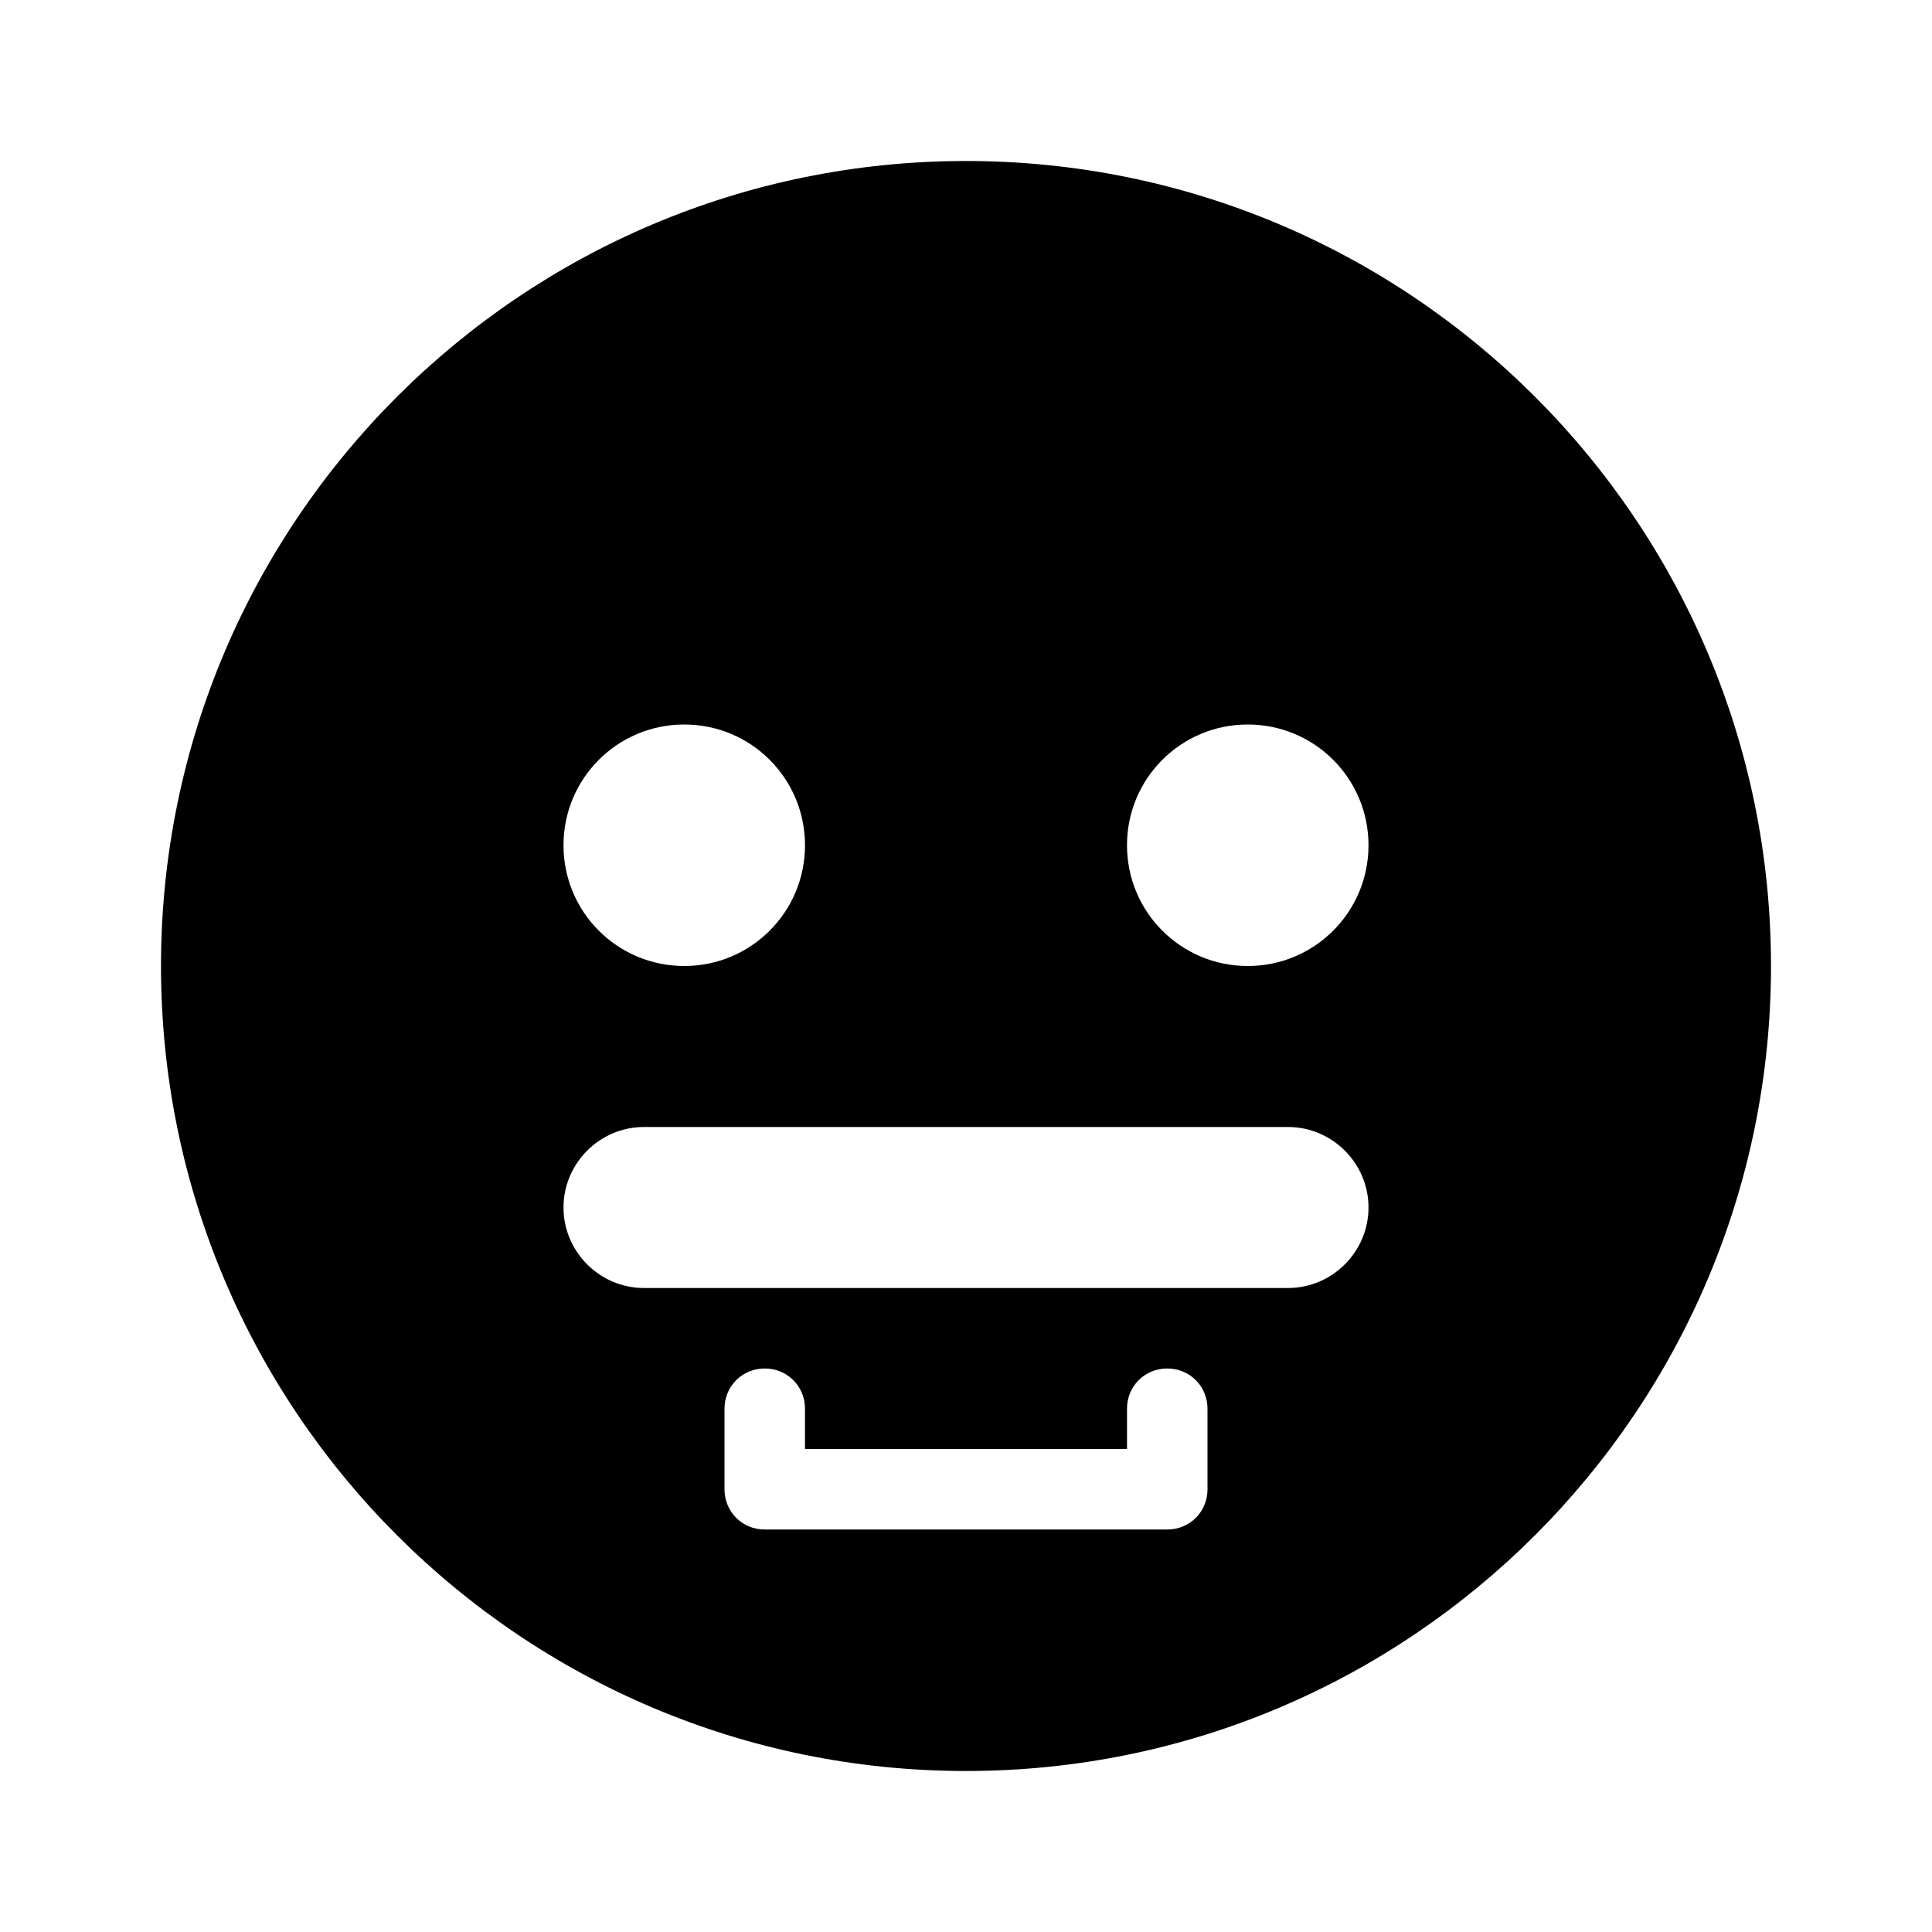
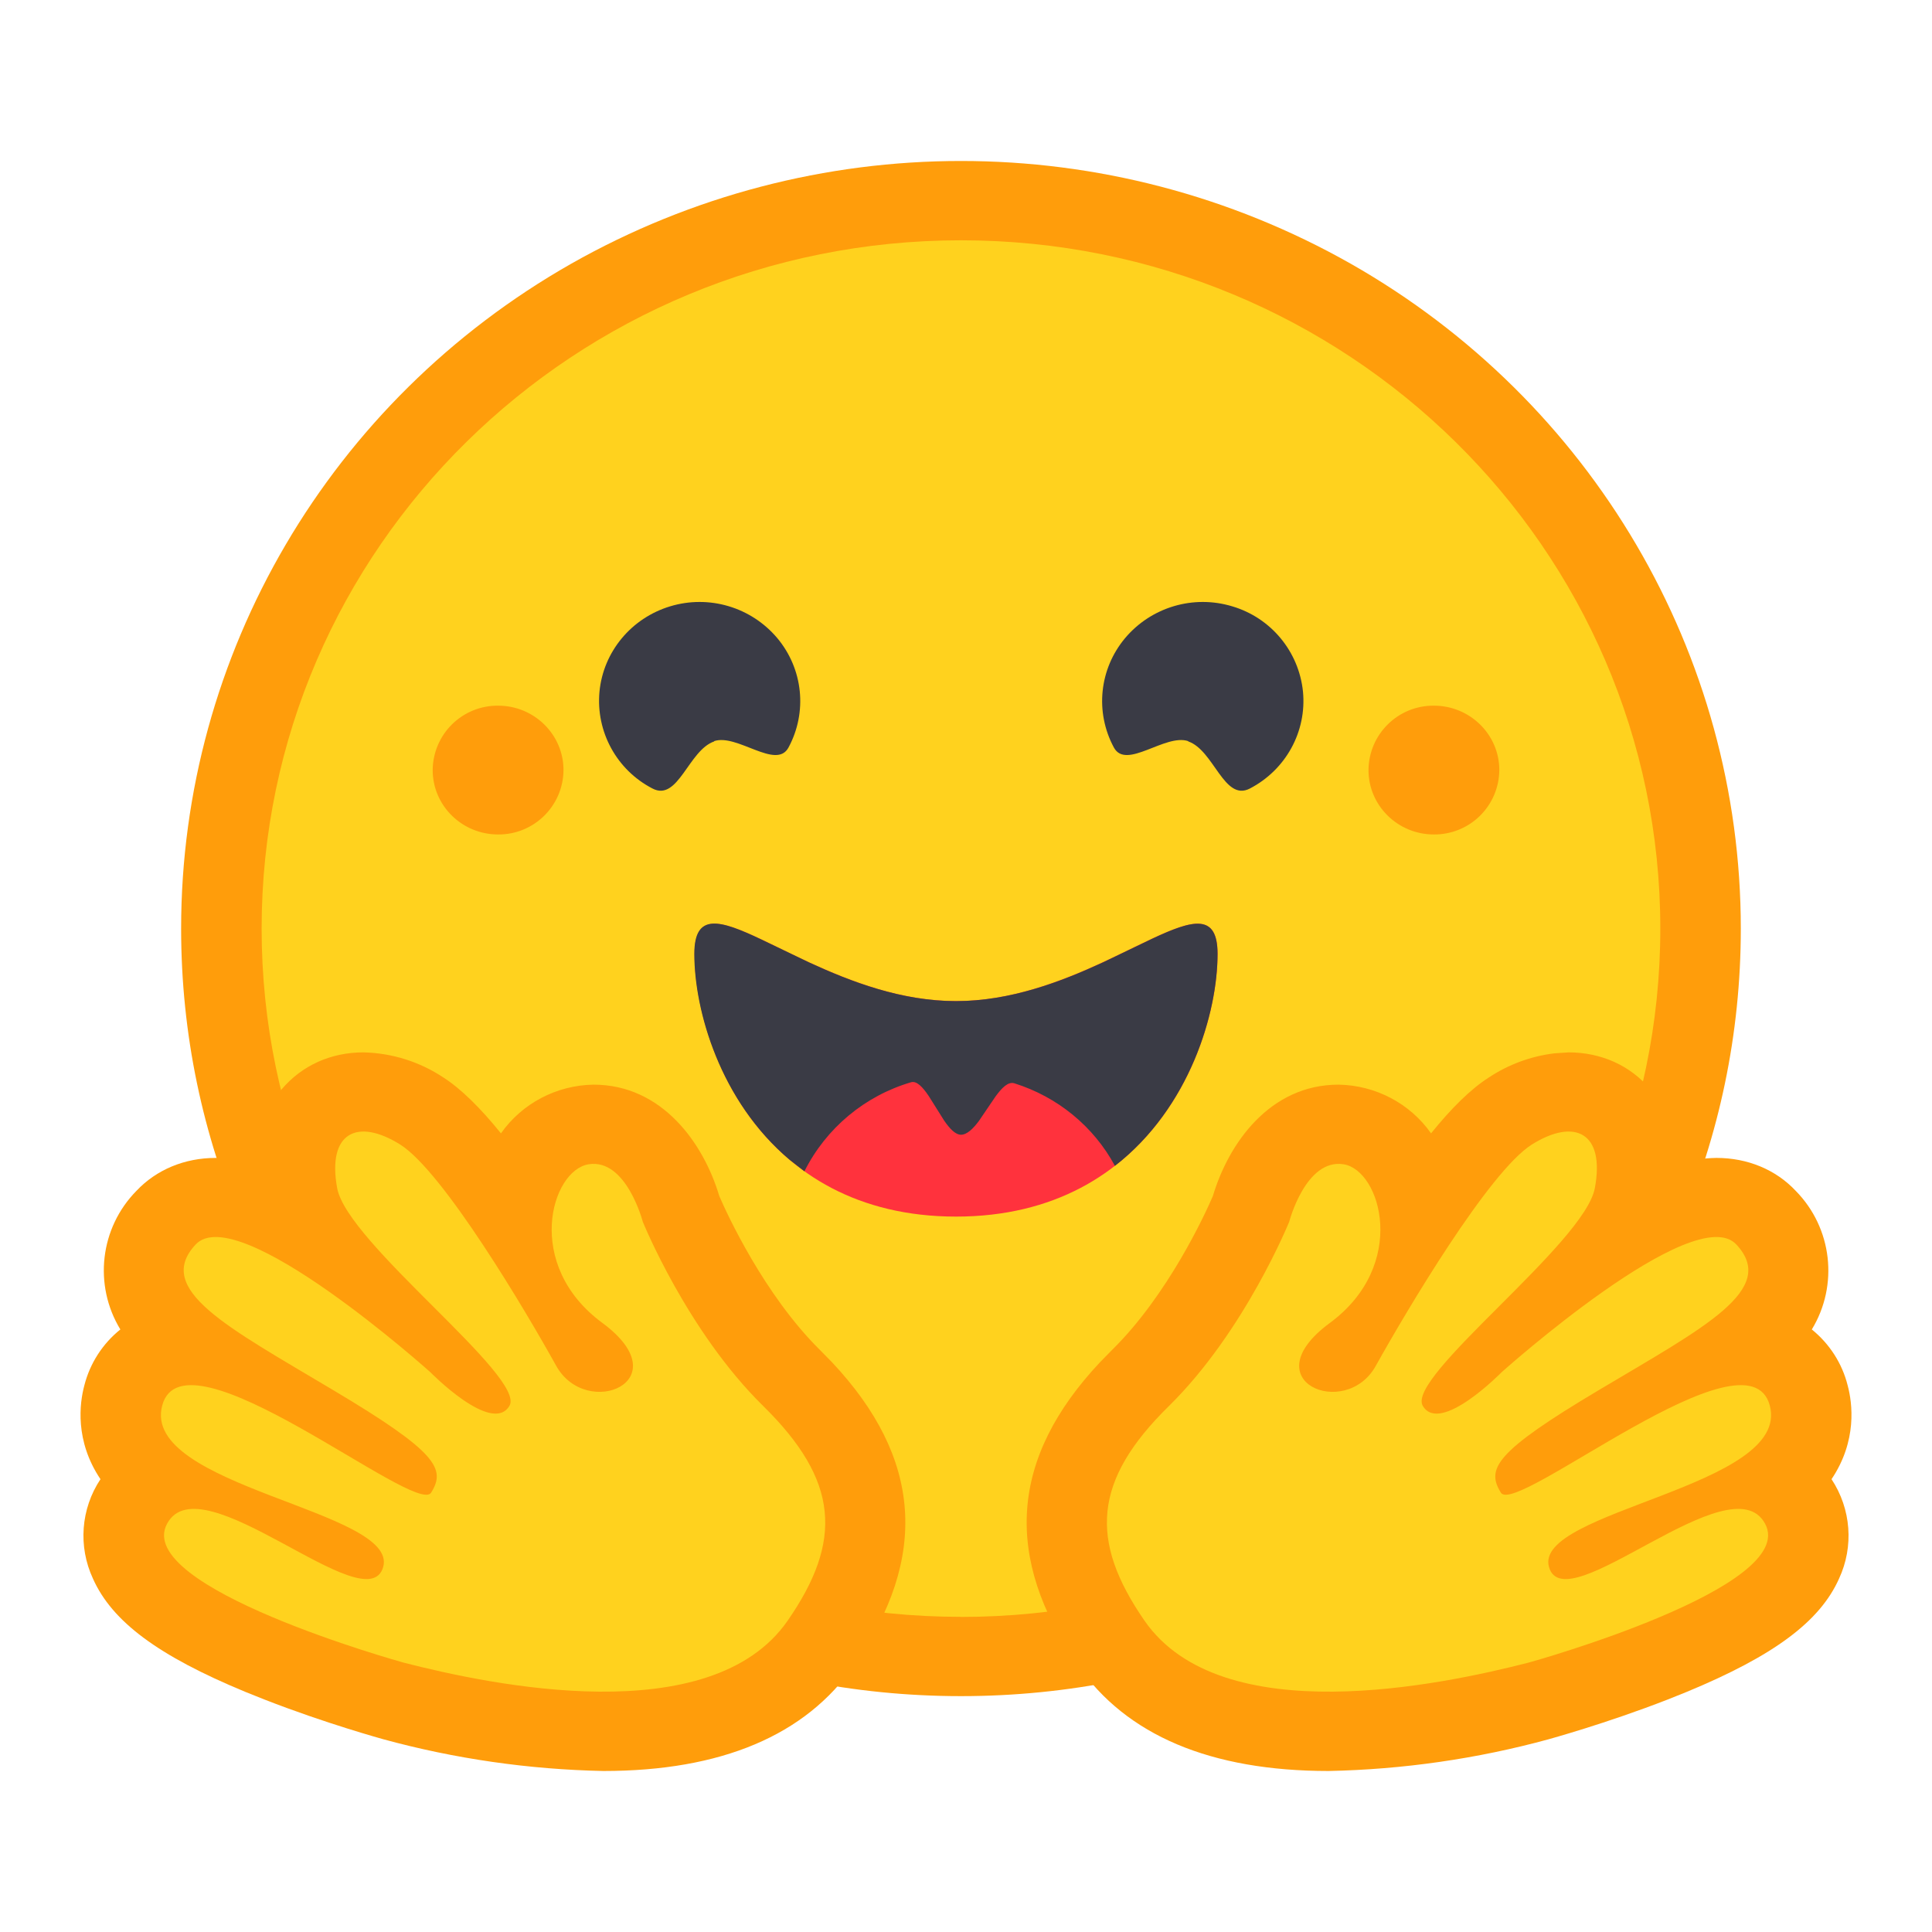
- <svg xmlns="http://www.w3.org/2000/svg" viewBox="0 0 24 24" fill="currentColor">
-   <path d="M12 2C6.48 2 2 6.48 2 12s4.48 10 10 10 10-4.48 10-10S17.52 2 12 2zm-3.5 7c.83 0 1.5.67 1.5 1.5S9.33 12 8.5 12 7 11.33 7 10.5 7.67 9 8.5 9zm7 0c.83 0 1.5.67 1.5 1.5s-.67 1.5-1.5 1.5-1.5-.67-1.5-1.5.67-1.5 1.5-1.5zM8 14h8c.55 0 1 .45 1 1s-.45 1-1 1H8c-.55 0-1-.45-1-1s.45-1 1-1zm1.5 3c.28 0 .5.22.5.5v.5h4v-.5c0-.28.22-.5.5-.5s.5.22.5.5v1c0 .28-.22.5-.5.5h-5c-.28 0-.5-.22-.5-.5v-1c0-.28.22-.5.5-.5z" />
+ <svg xmlns="http://www.w3.org/2000/svg" height="1em" style="flex:none;line-height:1" viewBox="0 0 24 24" width="1em">
+   <path d="M2.25 11.535c0-3.407 1.847-6.554 4.844-8.258a9.822 9.822 0 019.687 0c2.997 1.704 4.844 4.851 4.844 8.258 0 5.266-4.337 9.535-9.687 9.535S2.25 16.8 2.25 11.535z" fill="#FF9D0B" />
+   <path d="M11.938 20.086c4.797 0 8.687-3.829 8.687-8.551 0-4.722-3.89-8.55-8.687-8.55-4.798 0-8.688 3.828-8.688 8.55 0 4.722 3.89 8.55 8.688 8.55z" fill="#FFD21E" />
+   <path d="M11.875 15.113c2.457 0 3.25-2.156 3.25-3.263 0-.576-.393-.394-1.023-.089-.582.283-1.365.675-2.224.675-1.798 0-3.25-1.693-3.25-.586 0 1.107.79 3.263 3.25 3.263h-.003z" fill="#FF323D" />
+   <path d="M14.76 9.21c.32.108.445.753.767.585.447-.233.707-.708.659-1.204a1.235 1.235 0 00-.879-1.059 1.262 1.262 0 00-1.33.394c-.322.384-.377.92-.14 1.36.153.283.638-.177.925-.079l-.002.003zm-5.887 0c-.32.108-.448.753-.768.585a1.226 1.226 0 01-.658-1.204c.048-.495.395-.913.878-1.059a1.262 1.262 0 011.33.394c.322.384.377.92.14 1.36-.152.283-.64-.177-.925-.079l.003.003zm1.12 5.34a2.166 2.166 0 011.325-1.106c.07-.02.144.06.219.171l.192.306c.069.1.139.175.209.175.074 0 .15-.074.223-.172l.205-.302c.08-.11.157-.188.234-.165.537.168.986.536 1.25 1.026.932-.724 1.275-1.905 1.275-2.633 0-.508-.306-.426-.81-.19l-.616.296c-.52.24-1.148.48-1.824.48-.676 0-1.302-.24-1.823-.48l-.589-.283c-.52-.248-.838-.342-.838.177 0 .703.32 1.831 1.187 2.56l.18.14z" fill="#3A3B45" />
+   <path d="M17.812 10.366a.806.806 0 00.813-.8c0-.441-.364-.8-.813-.8a.806.806 0 00-.812.8c0 .442.364.8.812.8zm-11.624 0a.806.806 0 00.812-.8c0-.441-.364-.8-.812-.8a.806.806 0 00-.813.8c0 .442.364.8.813.8zM4.515 13.073c-.405 0-.765.162-1.017.46a1.455 1.455 0 00-.333.925 1.801 1.801 0 00-.485-.074c-.387 0-.737.146-.985.409a1.41 1.41 0 00-.2 1.722 1.302 1.302 0 00-.447.694c-.06.222-.12.69.2 1.166a1.267 1.267 0 00-.093 1.236c.238.533.81.958 1.89 1.405l.24.096c.768.3 1.473.492 1.478.494.89.243 1.808.375 2.732.394 1.465 0 2.513-.443 3.115-1.314.93-1.342.842-2.575-.274-3.763l-.151-.154c-.692-.684-1.155-1.69-1.25-1.912-.195-.655-.71-1.383-1.562-1.383-.46.007-.889.233-1.15.605-.25-.31-.495-.553-.715-.694a1.87 1.87 0 00-.993-.312zm14.97 0c.405 0 .767.162 1.017.46.216.262.333.588.333.925.158-.047.322-.071.487-.074.388 0 .738.146.985.409a1.41 1.41 0 01.2 1.722c.22.178.377.422.445.694.06.222.12.69-.2 1.166.244.37.279.836.093 1.236-.238.533-.81.958-1.889 1.405l-.239.096c-.77.3-1.475.492-1.48.494-.89.243-1.808.375-2.732.394-1.465 0-2.513-.443-3.115-1.314-.93-1.342-.842-2.575.274-3.763l.151-.154c.695-.684 1.157-1.69 1.252-1.912.195-.655.708-1.383 1.56-1.383.46.007.889.233 1.15.605.25-.31.495-.553.718-.694.244-.162.523-.265.814-.3l.176-.012z" fill="#FF9D0B" />
+   <path d="M9.785 20.132c.688-.994.638-1.74-.305-2.667-.945-.928-1.495-2.288-1.495-2.288s-.205-.788-.672-.714c-.468.074-.81 1.25.17 1.971.977.721-.195 1.21-.573.534-.375-.677-1.405-2.416-1.94-2.751-.532-.332-.907-.148-.782.541.125.687 2.357 2.35 2.14 2.707-.218.362-.983-.42-.983-.42S2.953 14.9 2.43 15.46c-.52.558.398 1.026 1.7 1.803 1.308.778 1.41.985 1.225 1.28-.187.295-3.07-2.1-3.34-1.083-.27 1.011 2.943 1.304 2.745 2.006-.2.7-2.265-1.324-2.685-.537-.425.79 2.913 1.718 2.94 1.725 1.075.276 3.813.859 4.77-.522zm4.432 0c-.687-.994-.64-1.74.305-2.667.943-.928 1.493-2.288 1.493-2.288s.205-.788.675-.714c.465.074.807 1.25-.17 1.971-.98.721.195 1.21.57.534.377-.677 1.407-2.416 1.94-2.751.532-.332.91-.148.782.541-.125.687-2.355 2.35-2.137 2.707.215.362.98-.42.98-.42S21.05 14.9 21.57 15.46c.52.558-.395 1.026-1.7 1.803-1.308.778-1.408.985-1.225 1.28.187.295 3.07-2.1 3.34-1.083.27 1.011-2.94 1.304-2.743 2.006.2.7 2.263-1.324 2.685-.537.423.79-2.912 1.718-2.94 1.725-1.077.276-3.815.859-4.77-.522z" fill="#FFD21E" />
</svg>
